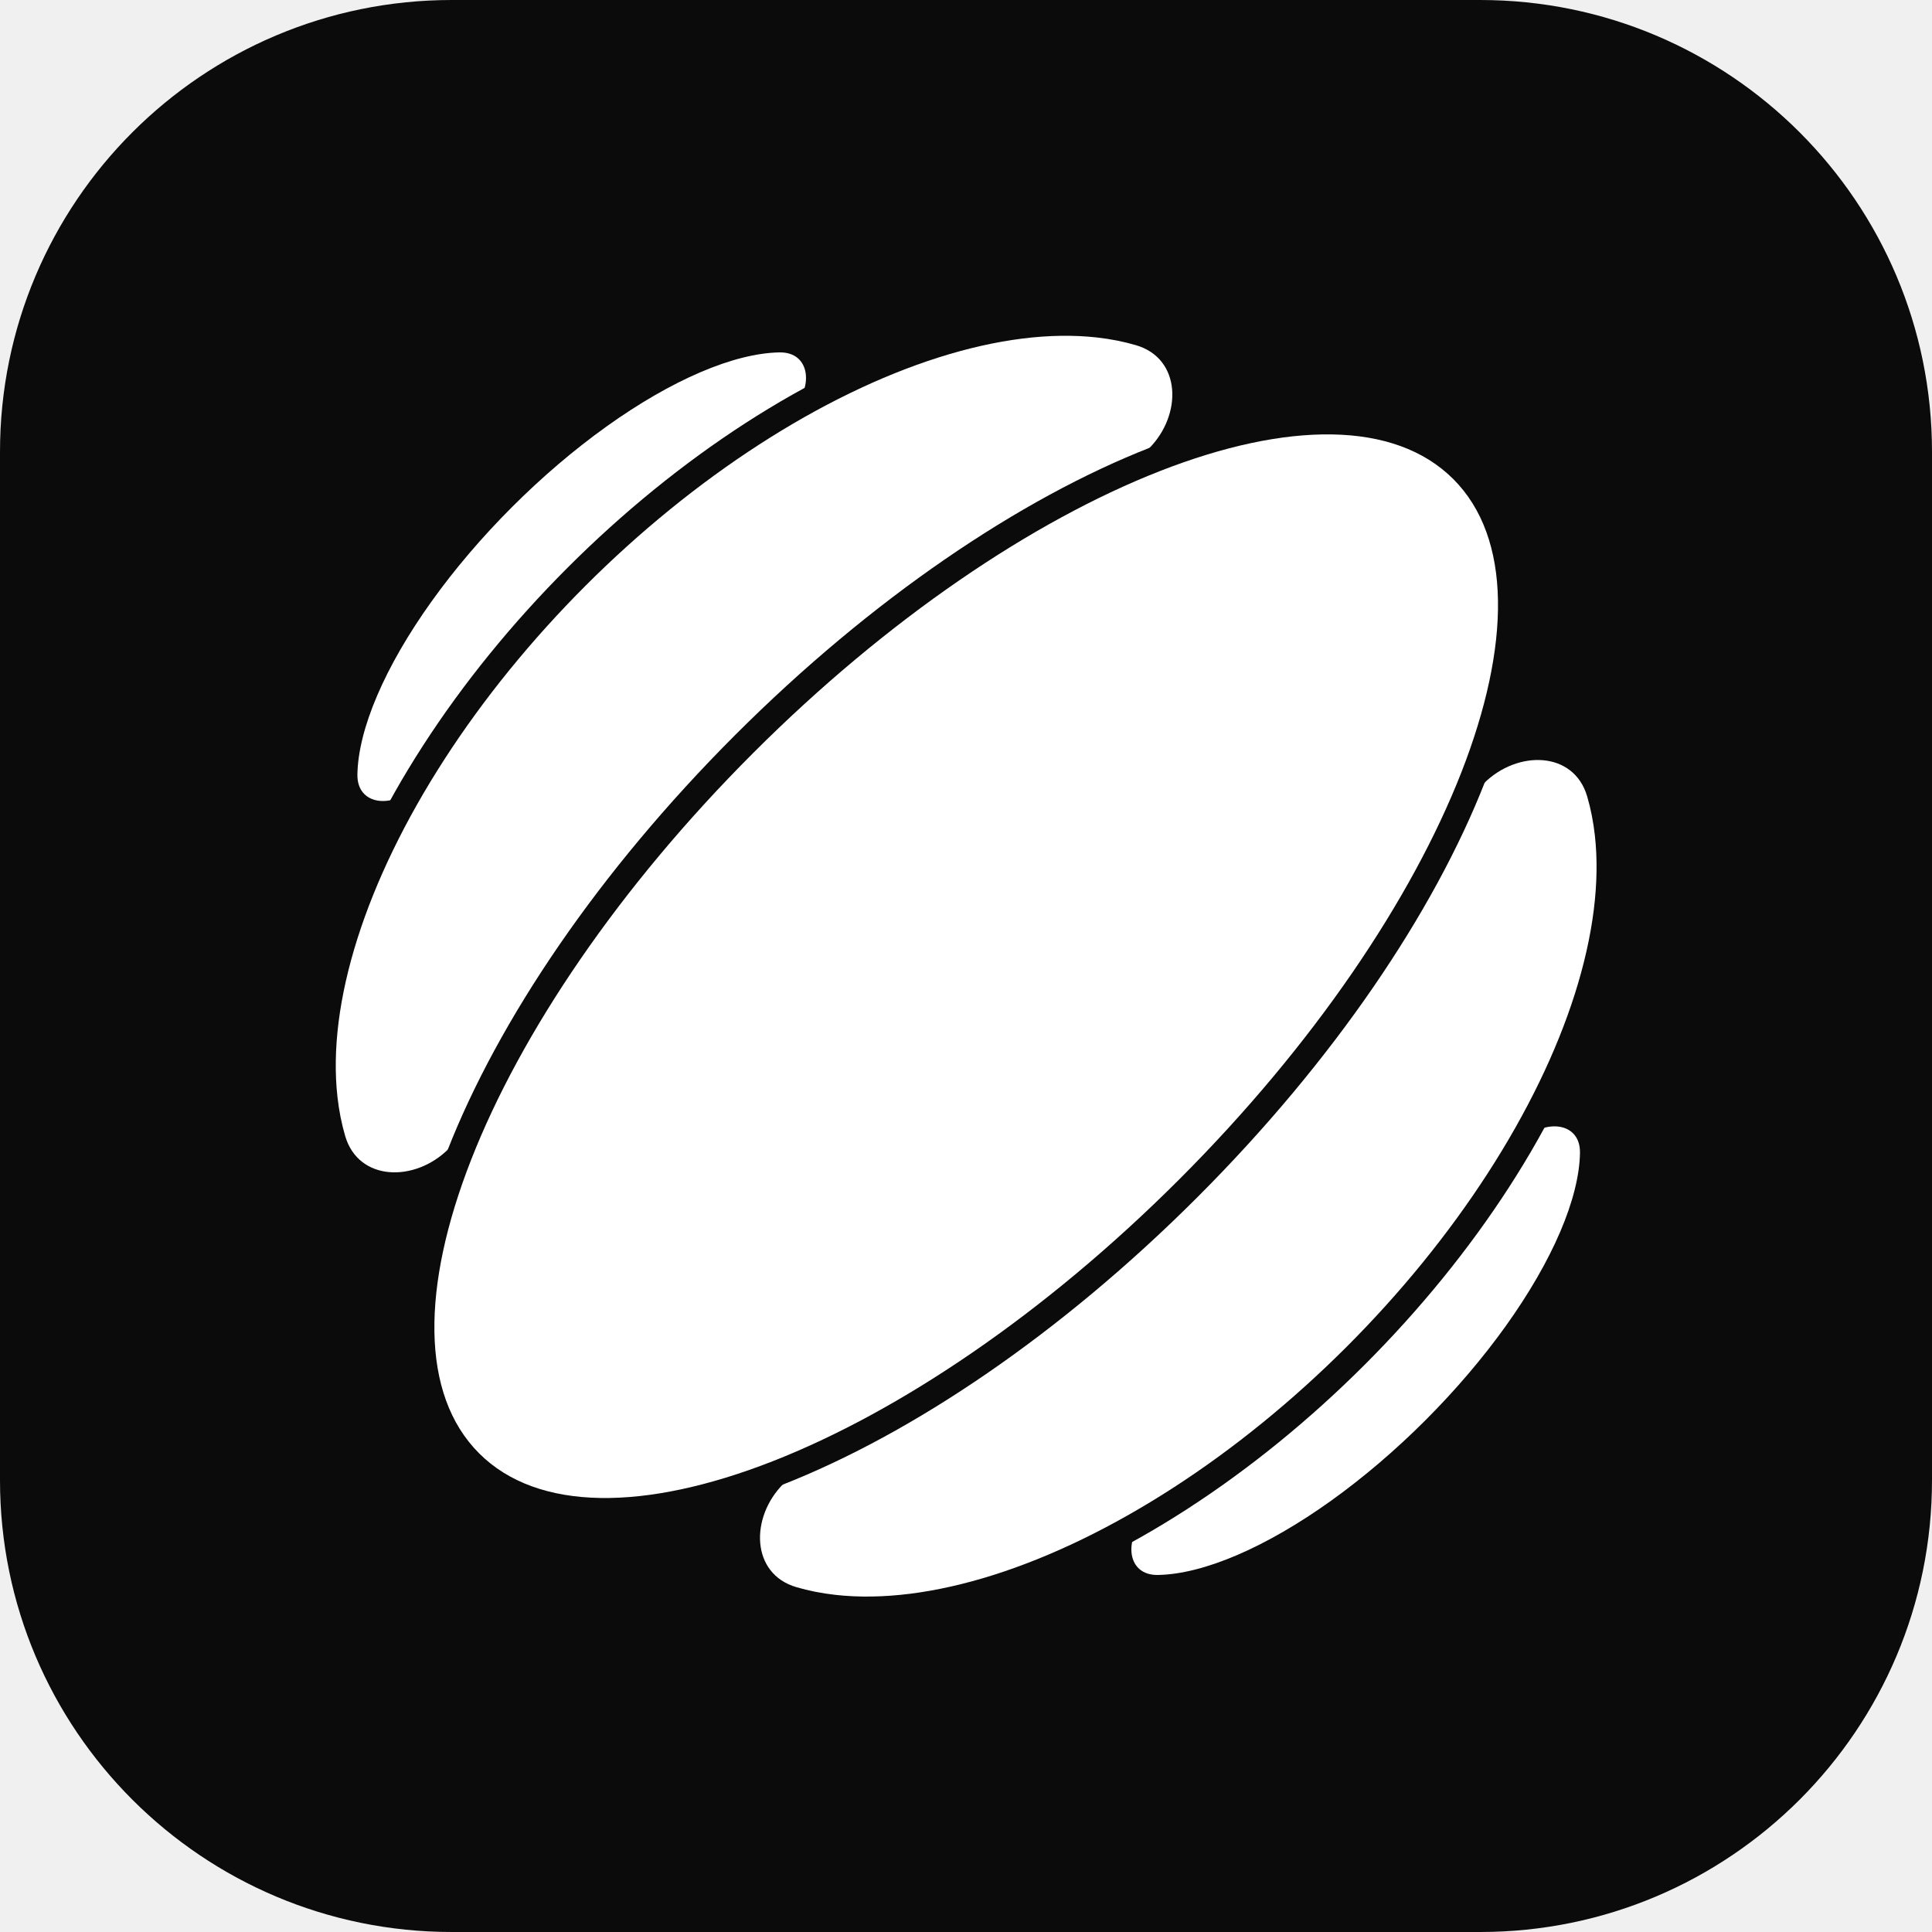
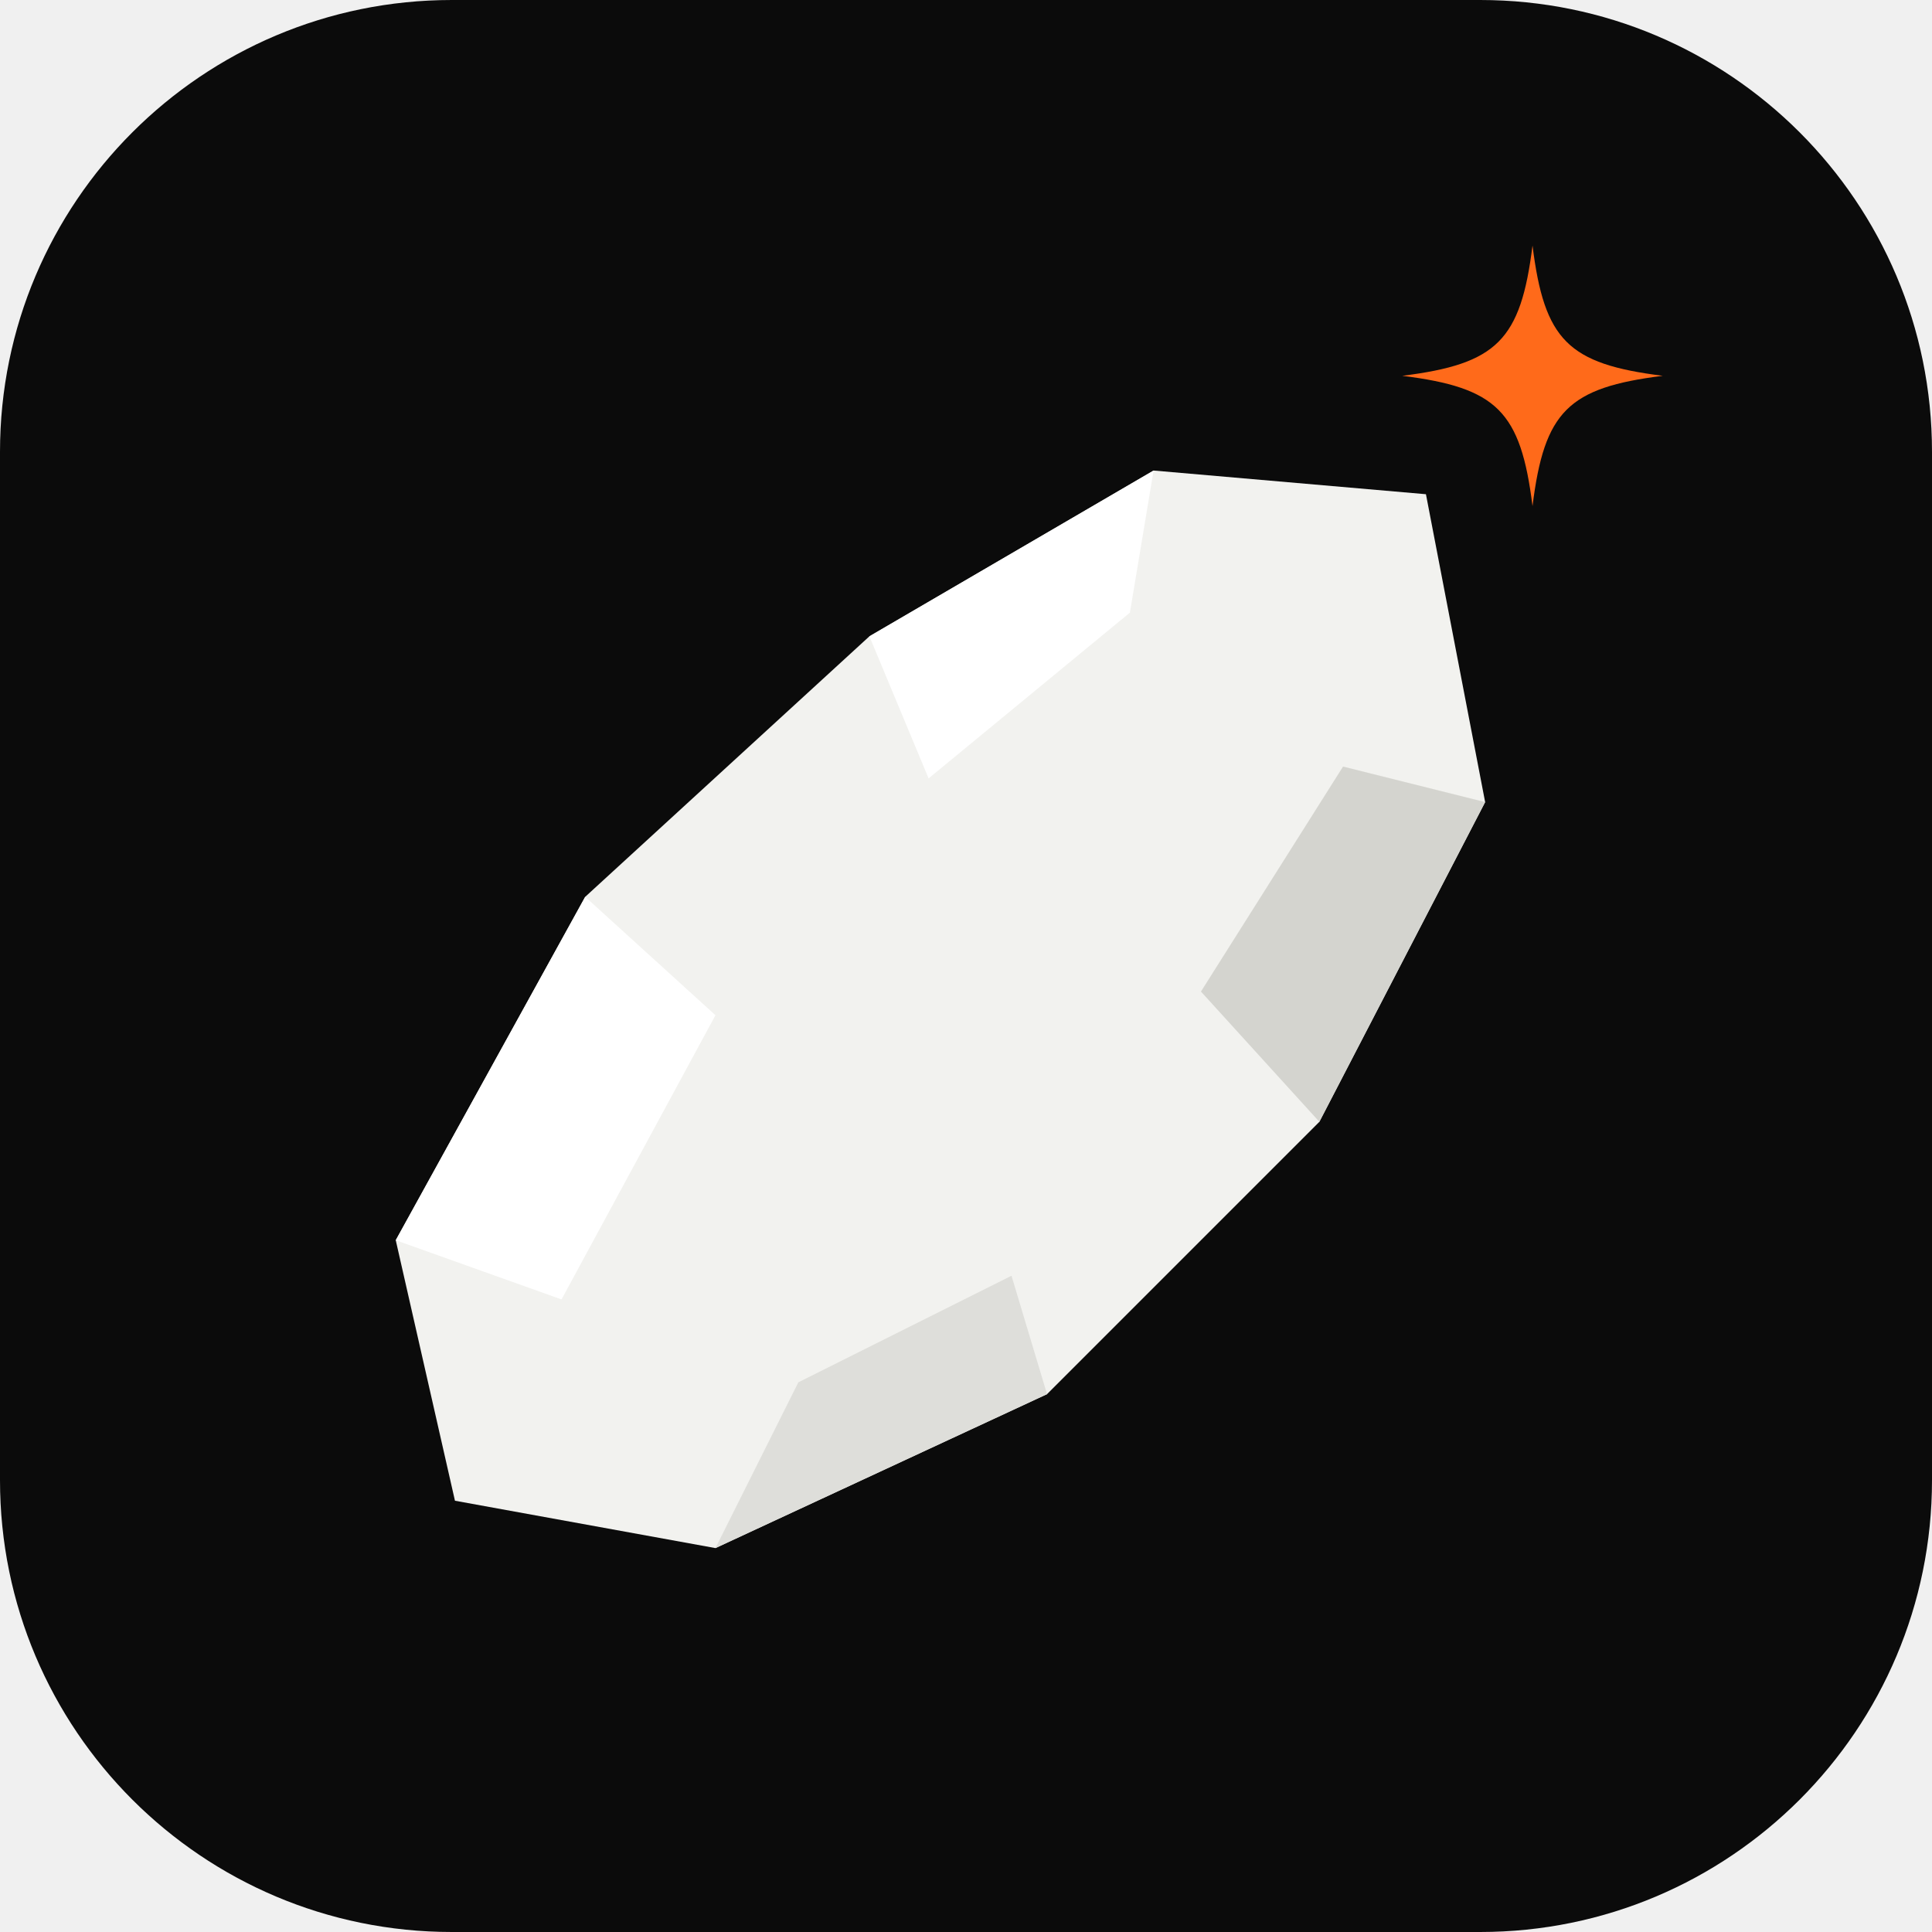
<svg xmlns="http://www.w3.org/2000/svg" viewBox="0 0 248 248">
  <rect width="248" height="248" rx="58" fill="#0b0b0b" />
-   <g transform="translate(34 34) scale(.726)">
-     <path d="M93.139 25.677C97.057 21.759 96.52 15.379 90.98 15.476C86.991 15.547 82.236 16.741 76.987 18.991C71.737 21.242 66.096 24.504 60.385 28.592C54.674 32.68 49.005 37.514 43.701 42.817C38.398 48.12 33.565 53.789 29.477 59.5C25.389 65.212 22.126 70.853 19.876 76.102C17.625 81.352 16.431 86.107 16.361 90.095C16.263 95.636 22.643 96.173 26.561 92.254L59.85 58.966L93.139 25.677Z" fill="#ffffff" />
-     <path d="M222.325 154.86C226.243 150.941 232.623 151.478 232.525 157.019C232.455 161.008 231.26 165.762 229.01 171.012C226.76 176.261 223.497 181.903 219.409 187.614C215.321 193.325 210.488 198.994 205.184 204.297C199.881 209.6 194.212 214.434 188.501 218.522C182.79 222.61 177.149 225.872 171.899 228.123C166.65 230.373 161.895 231.568 157.906 231.638C152.366 231.735 151.829 225.356 155.747 221.437L189.036 188.149L222.325 154.86Z" fill="#ffffff" />
-     <path d="M156.293 32.491C162.239 26.545 162.081 16.559 154.01 14.198C151.842 13.564 149.538 13.109 147.108 12.837C138.884 11.917 129.378 13.116 119.131 16.365C108.884 19.614 98.098 24.85 87.388 31.773C76.678 38.696 66.254 47.17 56.711 56.714C47.168 66.256 38.693 76.681 31.77 87.391C24.847 98.101 19.611 108.887 16.362 119.134C13.113 129.381 11.915 138.887 12.834 147.111C13.106 149.541 13.561 151.845 14.195 154.013C16.556 162.084 26.542 162.242 32.488 156.296L94.391 94.393L156.293 32.491Z" fill="#ffffff" stroke="#0b0b0b" stroke-width="9" paint-order="stroke" />
-     <path d="M91.699 215.504C85.753 221.45 85.912 231.436 93.982 233.797C96.15 234.431 98.454 234.886 100.884 235.158C109.108 236.078 118.614 234.879 128.861 231.63C139.108 228.381 149.894 223.145 160.605 216.222C171.315 209.299 181.739 200.825 191.282 191.282C200.825 181.739 209.3 171.315 216.223 160.604C223.146 149.894 228.381 139.108 231.63 128.861C234.879 118.614 236.078 109.108 235.158 100.884C234.887 98.454 234.431 96.15 233.797 93.982C231.436 85.911 221.45 85.753 215.505 91.699L153.602 153.602L91.699 215.504Z" fill="#ffffff" stroke="#0b0b0b" stroke-width="9" paint-order="stroke" />
-     <ellipse cx="124.002" cy="124.002" rx="121.8" ry="53.288" transform="rotate(-45 124.002 124.002)" fill="#ffffff" stroke="#0b0b0b" stroke-width="9" paint-order="stroke" />
+   <g transform="translate(28 30) scale(.76)">
+     <polygon points="204,44 214,96 186,150 140,196 84,222 40,214 30,170 62,112 110,68 158,40" fill="#f2f2ef" />
+     <polygon points="30,170 62,112 84,132 58,180" fill="#ffffff" />
+     <polygon points="110,68 158,40 154,64 120,92" fill="#ffffff" />
+     <polygon points="214,96 186,150 166,128 190,90" fill="#d4d4cf" />
+     <polygon points="140,196 84,222 98,194 134,176" fill="#dededa" />
+     <path d="M222 2C224 18 228 22 244 24C228 26 224 30 222 46C220 30 216 26 200 24C216 22 220 18 222 2Z" fill="#ff6a1a" />
  </g>
</svg>
